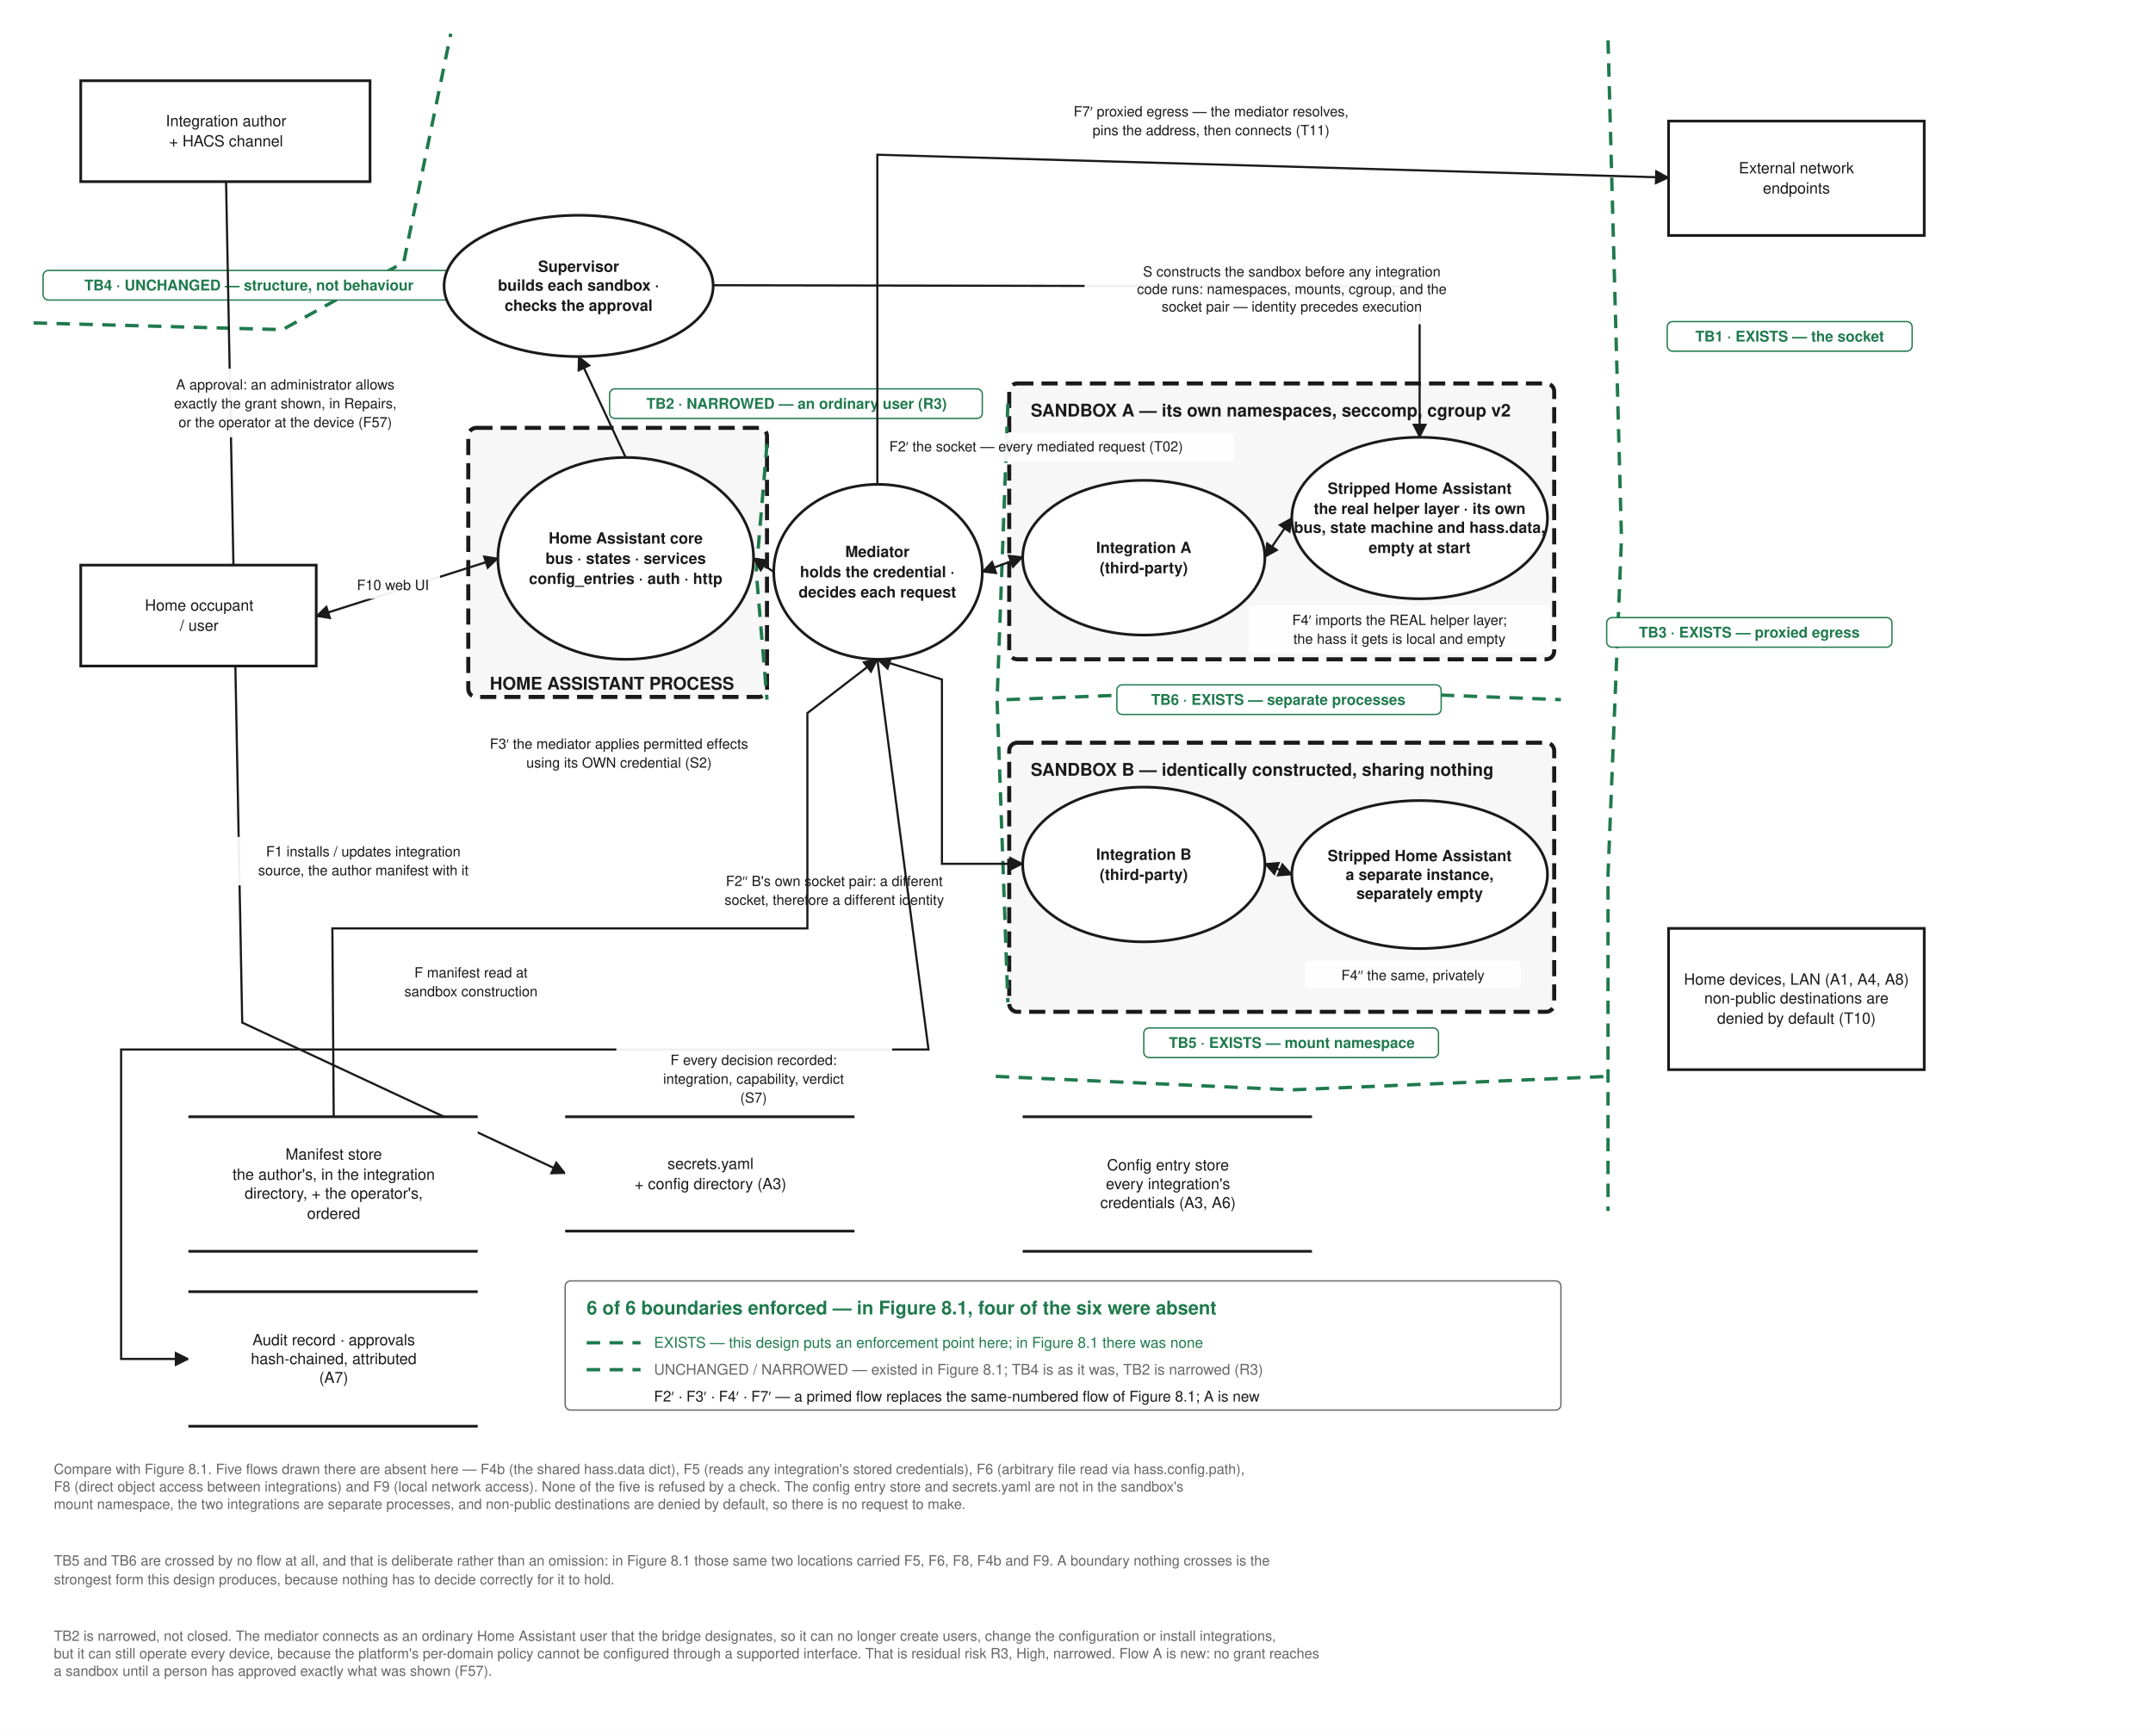
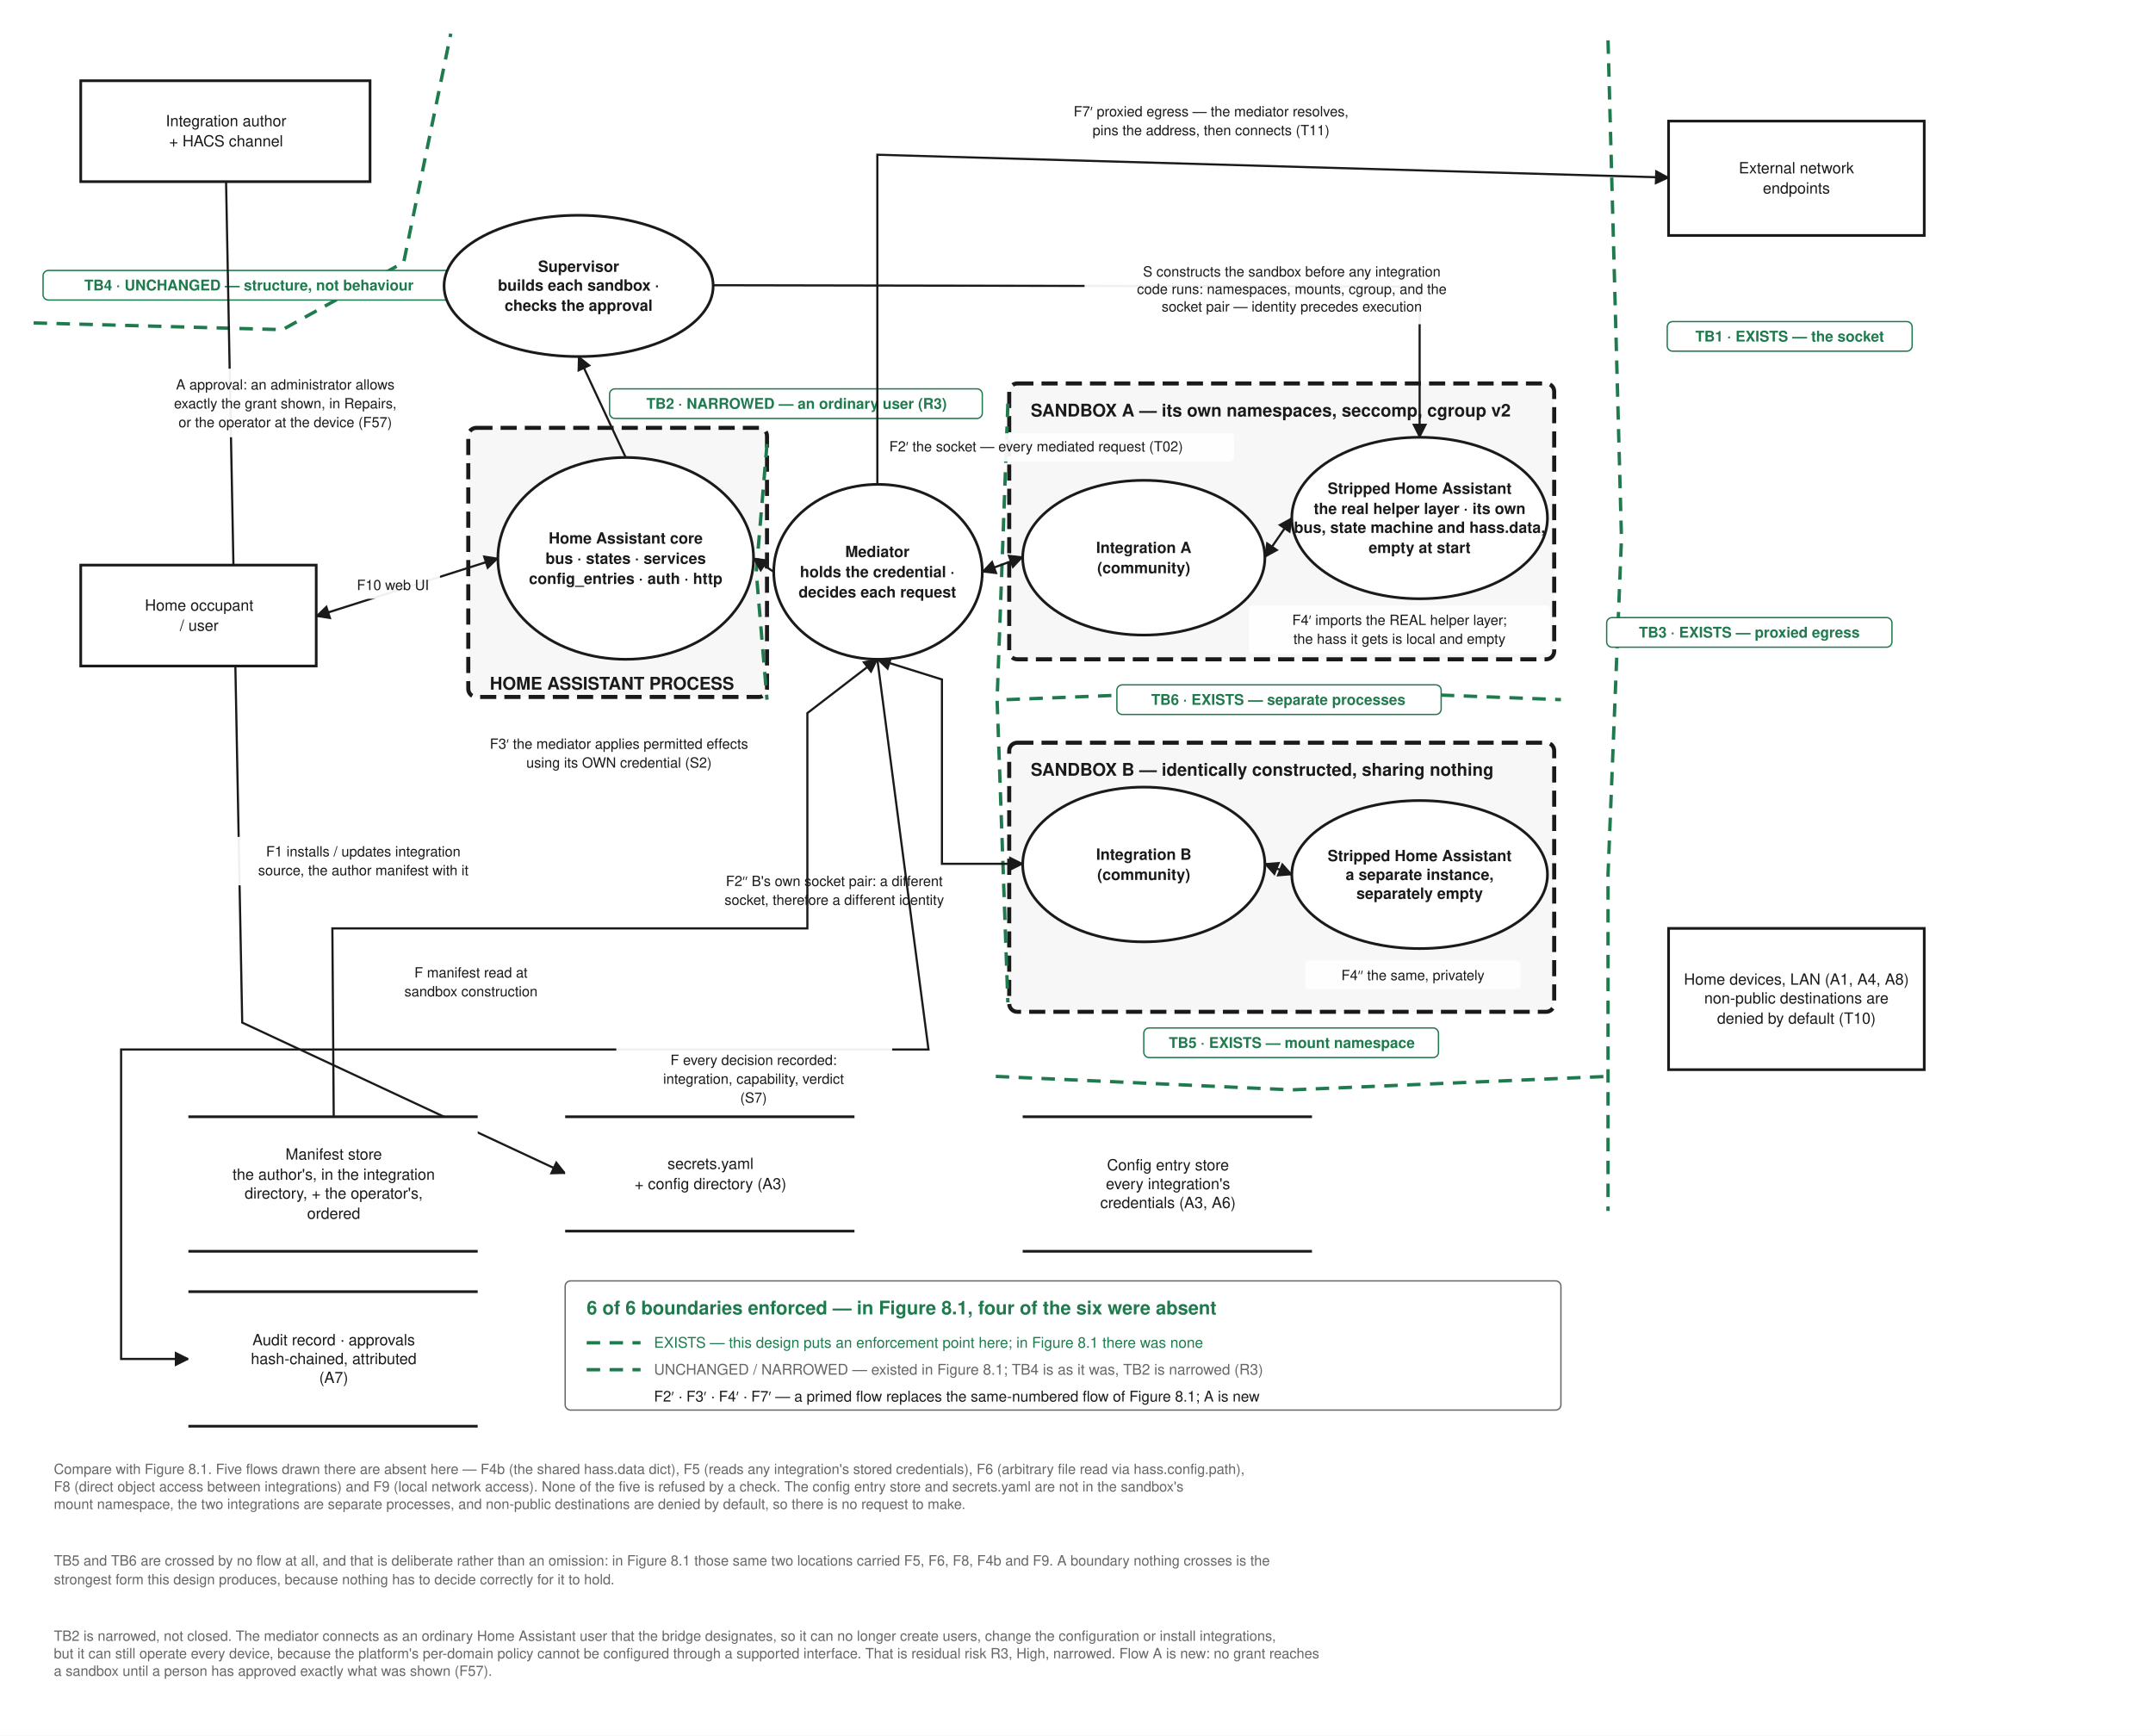
<svg xmlns="http://www.w3.org/2000/svg" width="1600" height="1290" viewBox="0 0 1600 1290">
  <rect width="100%" height="100%" fill="#ffffff" />
  <defs>
    <marker id="ar" viewBox="0 0 10 10" refX="9" refY="5" markerWidth="7" markerHeight="7" orient="auto-start-reverse">
      <path d="M0,0 L10,5 L0,10 z" fill="#1a1a1a" />
    </marker>
  </defs>
  <rect x="348" y="318" width="222" height="200" fill="#f7f7f7" stroke="#1a1a1a" stroke-width="3" stroke-dasharray="12 6" rx="6" />
  <text x="364" y="508" font-size="13" fill="#1a1a1a" font-weight="bold" text-anchor="start" font-family="Helvetica,Arial,sans-serif" dominant-baseline="middle">HOME ASSISTANT PROCESS</text>
  <rect x="750" y="285" width="405" height="205" fill="#f7f7f7" stroke="#1a1a1a" stroke-width="3" stroke-dasharray="12 6" rx="6" />
  <text x="766" y="305" font-size="13" fill="#1a1a1a" font-weight="bold" text-anchor="start" font-family="Helvetica,Arial,sans-serif" dominant-baseline="middle">SANDBOX A — its own namespaces, seccomp, cgroup v2</text>
  <rect x="750" y="552" width="405" height="200" fill="#f7f7f7" stroke="#1a1a1a" stroke-width="3" stroke-dasharray="12 6" rx="6" />
  <text x="766" y="572" font-size="13" fill="#1a1a1a" font-weight="bold" text-anchor="start" font-family="Helvetica,Arial,sans-serif" dominant-baseline="middle">SANDBOX B — identically constructed, sharing nothing</text>
  <path d="M 25,240 L 210,245 L 300,195 L 335,25" fill="none" stroke="#1f7a4d" stroke-width="2.5" stroke-dasharray="10 7" />
  <rect x="32" y="201" width="307" height="22" fill="#ffffff" stroke="#1f7a4d" stroke-width="1" rx="4" />
  <text x="185" y="212" font-size="11" fill="#1f7a4d" font-weight="bold" text-anchor="middle" font-family="Helvetica,Arial,sans-serif" dominant-baseline="middle">TB4 · UNCHANGED — structure, not behaviour</text>
  <path d="M 570,330 L 562,425 L 570,520" fill="none" stroke="#1f7a4d" stroke-width="2.5" stroke-dasharray="10 7" />
  <rect x="453" y="289" width="277" height="22" fill="#ffffff" stroke="#1f7a4d" stroke-width="1" rx="4" />
  <text x="592" y="300" font-size="11" fill="#1f7a4d" font-weight="bold" text-anchor="middle" font-family="Helvetica,Arial,sans-serif" dominant-baseline="middle">TB2 · NARROWED — an ordinary user (R3)</text>
  <path d="M 749,300 L 741,520 L 749,745" fill="none" stroke="#1f7a4d" stroke-width="2.5" stroke-dasharray="10 7" />
  <rect x="1239" y="239" width="182" height="22" fill="#ffffff" stroke="#1f7a4d" stroke-width="1" rx="4" />
  <text x="1330" y="250" font-size="11" fill="#1f7a4d" font-weight="bold" text-anchor="middle" font-family="Helvetica,Arial,sans-serif" dominant-baseline="middle">TB1 · EXISTS — the socket</text>
  <path d="M 1195,30 L 1205,400 L 1195,650 L 1195,900" fill="none" stroke="#1f7a4d" stroke-width="2.5" stroke-dasharray="10 7" />
  <rect x="1194" y="459" width="212" height="22" fill="#ffffff" stroke="#1f7a4d" stroke-width="1" rx="4" />
  <text x="1300" y="470" font-size="11" fill="#1f7a4d" font-weight="bold" text-anchor="middle" font-family="Helvetica,Arial,sans-serif" dominant-baseline="middle">TB3 · EXISTS — proxied egress</text>
  <path d="M 740,800 L 960,810 L 1195,800" fill="none" stroke="#1f7a4d" stroke-width="2.5" stroke-dasharray="10 7" />
  <rect x="850" y="764" width="219" height="22" fill="#ffffff" stroke="#1f7a4d" stroke-width="1" rx="4" />
  <text x="960" y="775" font-size="11" fill="#1f7a4d" font-weight="bold" text-anchor="middle" font-family="Helvetica,Arial,sans-serif" dominant-baseline="middle">TB5 · EXISTS — mount namespace</text>
  <path d="M 748,520 L 950,512 L 1160,520" fill="none" stroke="#1f7a4d" stroke-width="2.5" stroke-dasharray="10 7" />
  <rect x="830" y="509" width="241" height="22" fill="#ffffff" stroke="#1f7a4d" stroke-width="1" rx="4" />
  <text x="950" y="520" font-size="11" fill="#1f7a4d" font-weight="bold" text-anchor="middle" font-family="Helvetica,Arial,sans-serif" dominant-baseline="middle">TB6 · EXISTS — separate processes</text>
  <path d="M 168,135 L 180,760 L 420,872" fill="none" stroke="#1a1a1a" stroke-width="1.6" marker-end="url(#ar)" />
  <rect x="158" y="622" width="224" height="36" fill="#ffffff" fill-opacity="0.93" rx="3" />
  <text x="270" y="633" font-size="10.5" fill="#1a1a1a" font-weight="normal" text-anchor="middle" font-family="Helvetica,Arial,sans-serif" dominant-baseline="middle">F1  installs / updates integration</text>
  <text x="270" y="647" font-size="10.5" fill="#1a1a1a" font-weight="normal" text-anchor="middle" font-family="Helvetica,Arial,sans-serif" dominant-baseline="middle">source, the author manifest with it</text>
  <path d="M 235,458 L 370,415" fill="none" stroke="#1a1a1a" stroke-width="1.6" marker-end="url(#ar)" marker-start="url(#ar)" />
  <rect x="257" y="424" width="70" height="21" fill="#ffffff" fill-opacity="0.93" rx="3" />
  <text x="292" y="435" font-size="10.5" fill="#1a1a1a" font-weight="normal" text-anchor="middle" font-family="Helvetica,Arial,sans-serif" dominant-baseline="middle">F10  web UI</text>
  <path d="M 530,212 L 1055,213 L 1055,325" fill="none" stroke="#1a1a1a" stroke-width="1.6" marker-end="url(#ar)" />
  <rect x="806" y="190" width="307" height="51" fill="#ffffff" fill-opacity="0.93" rx="3" />
  <text x="960" y="202" font-size="10.5" fill="#1a1a1a" font-weight="normal" text-anchor="middle" font-family="Helvetica,Arial,sans-serif" dominant-baseline="middle">S  constructs the sandbox before any integration</text>
  <text x="960" y="215" font-size="10.5" fill="#1a1a1a" font-weight="normal" text-anchor="middle" font-family="Helvetica,Arial,sans-serif" dominant-baseline="middle">code runs: namespaces, mounts, cgroup, and the</text>
  <text x="960" y="228" font-size="10.5" fill="#1a1a1a" font-weight="normal" text-anchor="middle" font-family="Helvetica,Arial,sans-serif" dominant-baseline="middle">socket pair — identity precedes execution</text>
  <path d="M 760,414 L 730,425" fill="none" stroke="#1a1a1a" stroke-width="1.6" marker-end="url(#ar)" marker-start="url(#ar)" />
  <rect x="623" y="322" width="294" height="21" fill="#ffffff" fill-opacity="0.93" rx="3" />
  <text x="770" y="332" font-size="10.5" fill="#1a1a1a" font-weight="normal" text-anchor="middle" font-family="Helvetica,Arial,sans-serif" dominant-baseline="middle">F2′  the socket — every mediated request (T02)</text>
  <path d="M 760,642 L 700,642 L 700,505 L 652,490" fill="none" stroke="#1a1a1a" stroke-width="1.6" marker-end="url(#ar)" marker-start="url(#ar)" />
  <rect x="498" y="644" width="243" height="36" fill="#ffffff" fill-opacity="0.93" rx="3" />
  <text x="620" y="655" font-size="10.5" fill="#1a1a1a" font-weight="normal" text-anchor="middle" font-family="Helvetica,Arial,sans-serif" dominant-baseline="middle">F2′′  B's own socket pair: a different</text>
  <text x="620" y="669" font-size="10.5" fill="#1a1a1a" font-weight="normal" text-anchor="middle" font-family="Helvetica,Arial,sans-serif" dominant-baseline="middle">socket, therefore a different identity</text>
  <path d="M 575,425 L 560,415" fill="none" stroke="#1a1a1a" stroke-width="1.6" marker-end="url(#ar)" />
  <rect x="322" y="542" width="275" height="36" fill="#ffffff" fill-opacity="0.93" rx="3" />
  <text x="460" y="553" font-size="10.5" fill="#1a1a1a" font-weight="normal" text-anchor="middle" font-family="Helvetica,Arial,sans-serif" dominant-baseline="middle">F3′  the mediator applies permitted effects</text>
  <text x="460" y="567" font-size="10.5" fill="#1a1a1a" font-weight="normal" text-anchor="middle" font-family="Helvetica,Arial,sans-serif" dominant-baseline="middle">using its OWN credential (S2)</text>
  <path d="M 652,360 L 652,115 L 1240,132" fill="none" stroke="#1a1a1a" stroke-width="1.6" marker-end="url(#ar)" />
  <rect x="759" y="72" width="282" height="36" fill="#ffffff" fill-opacity="0.93" rx="3" />
  <text x="900" y="83" font-size="10.5" fill="#1a1a1a" font-weight="normal" text-anchor="middle" font-family="Helvetica,Arial,sans-serif" dominant-baseline="middle">F7′  proxied egress — the mediator resolves,</text>
  <text x="900" y="97" font-size="10.5" fill="#1a1a1a" font-weight="normal" text-anchor="middle" font-family="Helvetica,Arial,sans-serif" dominant-baseline="middle">pins the address, then connects (T11)</text>
  <path d="M 940,414 L 960,385" fill="none" stroke="#1a1a1a" stroke-width="1.6" marker-end="url(#ar)" marker-start="url(#ar)" />
  <rect x="928" y="450" width="224" height="36" fill="#ffffff" fill-opacity="0.93" rx="3" />
  <text x="1040" y="461" font-size="10.5" fill="#1a1a1a" font-weight="normal" text-anchor="middle" font-family="Helvetica,Arial,sans-serif" dominant-baseline="middle">F4′  imports the REAL helper layer;</text>
  <text x="1040" y="475" font-size="10.5" fill="#1a1a1a" font-weight="normal" text-anchor="middle" font-family="Helvetica,Arial,sans-serif" dominant-baseline="middle">the hass it gets is local and empty</text>
  <path d="M 940,642 L 960,650" fill="none" stroke="#1a1a1a" stroke-width="1.6" marker-end="url(#ar)" marker-start="url(#ar)" />
  <rect x="970" y="714" width="160" height="21" fill="#ffffff" fill-opacity="0.93" rx="3" />
  <text x="1050" y="725" font-size="10.5" fill="#1a1a1a" font-weight="normal" text-anchor="middle" font-family="Helvetica,Arial,sans-serif" dominant-baseline="middle">F4′′  the same, privately</text>
  <path d="M 465,340 L 430,265" fill="none" stroke="#1a1a1a" stroke-width="1.6" marker-end="url(#ar)" />
  <rect x="97" y="274" width="230" height="51" fill="#ffffff" fill-opacity="0.93" rx="3" />
  <text x="212" y="286" font-size="10.5" fill="#1a1a1a" font-weight="normal" text-anchor="middle" font-family="Helvetica,Arial,sans-serif" dominant-baseline="middle">A  approval: an administrator allows</text>
  <text x="212" y="300" font-size="10.5" fill="#1a1a1a" font-weight="normal" text-anchor="middle" font-family="Helvetica,Arial,sans-serif" dominant-baseline="middle">exactly the grant shown, in Repairs,</text>
  <text x="212" y="314" font-size="10.5" fill="#1a1a1a" font-weight="normal" text-anchor="middle" font-family="Helvetica,Arial,sans-serif" dominant-baseline="middle">or the operator at the device (F57)</text>
  <path d="M 248,830 L 247,690 L 600,690 L 600,530 L 652,490" fill="none" stroke="#1a1a1a" stroke-width="1.6" marker-end="url(#ar)" />
  <rect x="286" y="712" width="128" height="36" fill="#ffffff" fill-opacity="0.93" rx="3" />
  <text x="350" y="723" font-size="10.5" fill="#1a1a1a" font-weight="normal" text-anchor="middle" font-family="Helvetica,Arial,sans-serif" dominant-baseline="middle">F  manifest read at</text>
  <text x="350" y="737" font-size="10.5" fill="#1a1a1a" font-weight="normal" text-anchor="middle" font-family="Helvetica,Arial,sans-serif" dominant-baseline="middle">sandbox construction</text>
  <path d="M 652,490 L 690,780 L 90,780 L 90,1010 L 140,1010" fill="none" stroke="#1a1a1a" stroke-width="1.6" marker-end="url(#ar)" />
  <rect x="458" y="776" width="205" height="51" fill="#ffffff" fill-opacity="0.93" rx="3" />
  <text x="560" y="788" font-size="10.5" fill="#1a1a1a" font-weight="normal" text-anchor="middle" font-family="Helvetica,Arial,sans-serif" dominant-baseline="middle">F  every decision recorded:</text>
  <text x="560" y="802" font-size="10.5" fill="#1a1a1a" font-weight="normal" text-anchor="middle" font-family="Helvetica,Arial,sans-serif" dominant-baseline="middle">integration, capability, verdict</text>
  <text x="560" y="816" font-size="10.5" fill="#1a1a1a" font-weight="normal" text-anchor="middle" font-family="Helvetica,Arial,sans-serif" dominant-baseline="middle">(S7)</text>
  <rect x="60" y="60" width="215" height="75" fill="#ffffff" stroke="#1a1a1a" stroke-width="2" />
  <text x="168" y="90" font-size="11.5" fill="#1a1a1a" font-weight="normal" text-anchor="middle" font-family="Helvetica,Arial,sans-serif" dominant-baseline="middle">Integration author</text>
  <text x="168" y="105" font-size="11.5" fill="#1a1a1a" font-weight="normal" text-anchor="middle" font-family="Helvetica,Arial,sans-serif" dominant-baseline="middle">+ HACS channel</text>
  <rect x="1240" y="90" width="190" height="85" fill="#ffffff" stroke="#1a1a1a" stroke-width="2" />
  <text x="1335" y="125" font-size="11.5" fill="#1a1a1a" font-weight="normal" text-anchor="middle" font-family="Helvetica,Arial,sans-serif" dominant-baseline="middle">External network</text>
  <text x="1335" y="140" font-size="11.5" fill="#1a1a1a" font-weight="normal" text-anchor="middle" font-family="Helvetica,Arial,sans-serif" dominant-baseline="middle">endpoints</text>
  <rect x="60" y="420" width="175" height="75" fill="#ffffff" stroke="#1a1a1a" stroke-width="2" />
  <text x="148" y="450" font-size="11.5" fill="#1a1a1a" font-weight="normal" text-anchor="middle" font-family="Helvetica,Arial,sans-serif" dominant-baseline="middle">Home occupant</text>
  <text x="148" y="465" font-size="11.5" fill="#1a1a1a" font-weight="normal" text-anchor="middle" font-family="Helvetica,Arial,sans-serif" dominant-baseline="middle">/ user</text>
  <rect x="1240" y="690" width="190" height="105" fill="#ffffff" stroke="#1a1a1a" stroke-width="2" />
  <text x="1335" y="728" font-size="11.5" fill="#1a1a1a" font-weight="normal" text-anchor="middle" font-family="Helvetica,Arial,sans-serif" dominant-baseline="middle">Home devices, LAN (A1, A4, A8)</text>
  <text x="1335" y="742" font-size="11.5" fill="#1a1a1a" font-weight="normal" text-anchor="middle" font-family="Helvetica,Arial,sans-serif" dominant-baseline="middle">non-public destinations are</text>
  <text x="1335" y="757" font-size="11.5" fill="#1a1a1a" font-weight="normal" text-anchor="middle" font-family="Helvetica,Arial,sans-serif" dominant-baseline="middle">denied by default (T10)</text>
  <ellipse cx="465.0" cy="415.0" rx="95.0" ry="75.0" fill="#ffffff" stroke="#1a1a1a" stroke-width="2" />
  <text x="465" y="400" font-size="11.5" fill="#1a1a1a" font-weight="bold" text-anchor="middle" font-family="Helvetica,Arial,sans-serif" dominant-baseline="middle">Home Assistant core</text>
  <text x="465" y="415" font-size="11.5" fill="#1a1a1a" font-weight="bold" text-anchor="middle" font-family="Helvetica,Arial,sans-serif" dominant-baseline="middle">bus · states · services</text>
  <text x="465" y="430" font-size="11.5" fill="#1a1a1a" font-weight="bold" text-anchor="middle" font-family="Helvetica,Arial,sans-serif" dominant-baseline="middle">config_entries · auth · http</text>
  <ellipse cx="430.0" cy="212.5" rx="100.0" ry="52.5" fill="#ffffff" stroke="#1a1a1a" stroke-width="2" />
  <text x="430" y="198" font-size="11.5" fill="#1a1a1a" font-weight="bold" text-anchor="middle" font-family="Helvetica,Arial,sans-serif" dominant-baseline="middle">Supervisor</text>
  <text x="430" y="212" font-size="11.5" fill="#1a1a1a" font-weight="bold" text-anchor="middle" font-family="Helvetica,Arial,sans-serif" dominant-baseline="middle">builds each sandbox ·</text>
  <text x="430" y="227" font-size="11.5" fill="#1a1a1a" font-weight="bold" text-anchor="middle" font-family="Helvetica,Arial,sans-serif" dominant-baseline="middle">checks the approval</text>
  <ellipse cx="652.5" cy="425.0" rx="77.5" ry="65.0" fill="#ffffff" stroke="#1a1a1a" stroke-width="2" />
  <text x="652" y="410" font-size="11.5" fill="#1a1a1a" font-weight="bold" text-anchor="middle" font-family="Helvetica,Arial,sans-serif" dominant-baseline="middle">Mediator</text>
  <text x="652" y="425" font-size="11.5" fill="#1a1a1a" font-weight="bold" text-anchor="middle" font-family="Helvetica,Arial,sans-serif" dominant-baseline="middle">holds the credential ·</text>
  <text x="652" y="440" font-size="11.5" fill="#1a1a1a" font-weight="bold" text-anchor="middle" font-family="Helvetica,Arial,sans-serif" dominant-baseline="middle">decides each request</text>
  <ellipse cx="850.0" cy="414.5" rx="90.0" ry="57.5" fill="#ffffff" stroke="#1a1a1a" stroke-width="2" />
  <text x="850" y="407" font-size="11.5" fill="#1a1a1a" font-weight="bold" text-anchor="middle" font-family="Helvetica,Arial,sans-serif" dominant-baseline="middle">Integration A</text>
-   <text x="850" y="422" font-size="11.5" fill="#1a1a1a" font-weight="bold" text-anchor="middle" font-family="Helvetica,Arial,sans-serif" dominant-baseline="middle">(third-party)</text>
+   <text x="850" y="422" font-size="11.5" fill="#1a1a1a" font-weight="bold" text-anchor="middle" font-family="Helvetica,Arial,sans-serif" dominant-baseline="middle">(community)</text>
  <ellipse cx="1055.0" cy="385.0" rx="95.0" ry="60.0" fill="#ffffff" stroke="#1a1a1a" stroke-width="2" />
  <text x="1055" y="363" font-size="11.5" fill="#1a1a1a" font-weight="bold" text-anchor="middle" font-family="Helvetica,Arial,sans-serif" dominant-baseline="middle">Stripped Home Assistant</text>
  <text x="1055" y="378" font-size="11.5" fill="#1a1a1a" font-weight="bold" text-anchor="middle" font-family="Helvetica,Arial,sans-serif" dominant-baseline="middle">the real helper layer · its own</text>
  <text x="1055" y="392" font-size="11.5" fill="#1a1a1a" font-weight="bold" text-anchor="middle" font-family="Helvetica,Arial,sans-serif" dominant-baseline="middle">bus, state machine and hass.data,</text>
  <text x="1055" y="407" font-size="11.5" fill="#1a1a1a" font-weight="bold" text-anchor="middle" font-family="Helvetica,Arial,sans-serif" dominant-baseline="middle">empty at start</text>
  <ellipse cx="850.0" cy="642.5" rx="90.0" ry="57.5" fill="#ffffff" stroke="#1a1a1a" stroke-width="2" />
  <text x="850" y="635" font-size="11.5" fill="#1a1a1a" font-weight="bold" text-anchor="middle" font-family="Helvetica,Arial,sans-serif" dominant-baseline="middle">Integration B</text>
-   <text x="850" y="650" font-size="11.5" fill="#1a1a1a" font-weight="bold" text-anchor="middle" font-family="Helvetica,Arial,sans-serif" dominant-baseline="middle">(third-party)</text>
+   <text x="850" y="650" font-size="11.5" fill="#1a1a1a" font-weight="bold" text-anchor="middle" font-family="Helvetica,Arial,sans-serif" dominant-baseline="middle">(community)</text>
  <ellipse cx="1055.0" cy="650.0" rx="95.0" ry="55.0" fill="#ffffff" stroke="#1a1a1a" stroke-width="2" />
  <text x="1055" y="636" font-size="11.5" fill="#1a1a1a" font-weight="bold" text-anchor="middle" font-family="Helvetica,Arial,sans-serif" dominant-baseline="middle">Stripped Home Assistant</text>
  <text x="1055" y="650" font-size="11.5" fill="#1a1a1a" font-weight="bold" text-anchor="middle" font-family="Helvetica,Arial,sans-serif" dominant-baseline="middle">a separate instance,</text>
  <text x="1055" y="664" font-size="11.5" fill="#1a1a1a" font-weight="bold" text-anchor="middle" font-family="Helvetica,Arial,sans-serif" dominant-baseline="middle">separately empty</text>
  <rect x="420" y="830" width="215" height="85" fill="#ffffff" stroke="none" />
  <line x1="420" y1="830" x2="635" y2="830" stroke="#1a1a1a" stroke-width="2" />
  <line x1="420" y1="915" x2="635" y2="915" stroke="#1a1a1a" stroke-width="2" />
  <text x="528" y="865" font-size="11.5" fill="#1a1a1a" font-weight="normal" text-anchor="middle" font-family="Helvetica,Arial,sans-serif" dominant-baseline="middle">secrets.yaml</text>
  <text x="528" y="880" font-size="11.5" fill="#1a1a1a" font-weight="normal" text-anchor="middle" font-family="Helvetica,Arial,sans-serif" dominant-baseline="middle">+ config directory (A3)</text>
  <rect x="760" y="830" width="215" height="100" fill="#ffffff" stroke="none" />
  <line x1="760" y1="830" x2="975" y2="830" stroke="#1a1a1a" stroke-width="2" />
  <line x1="760" y1="930" x2="975" y2="930" stroke="#1a1a1a" stroke-width="2" />
  <text x="868" y="866" font-size="11.5" fill="#1a1a1a" font-weight="normal" text-anchor="middle" font-family="Helvetica,Arial,sans-serif" dominant-baseline="middle">Config entry store</text>
  <text x="868" y="880" font-size="11.5" fill="#1a1a1a" font-weight="normal" text-anchor="middle" font-family="Helvetica,Arial,sans-serif" dominant-baseline="middle">every integration's</text>
  <text x="868" y="894" font-size="11.5" fill="#1a1a1a" font-weight="normal" text-anchor="middle" font-family="Helvetica,Arial,sans-serif" dominant-baseline="middle">credentials (A3, A6)</text>
  <rect x="140" y="830" width="215" height="100" fill="#ffffff" stroke="none" />
  <line x1="140" y1="830" x2="355" y2="830" stroke="#1a1a1a" stroke-width="2" />
  <line x1="140" y1="930" x2="355" y2="930" stroke="#1a1a1a" stroke-width="2" />
  <text x="248" y="858" font-size="11.5" fill="#1a1a1a" font-weight="normal" text-anchor="middle" font-family="Helvetica,Arial,sans-serif" dominant-baseline="middle">Manifest store</text>
  <text x="248" y="873" font-size="11.5" fill="#1a1a1a" font-weight="normal" text-anchor="middle" font-family="Helvetica,Arial,sans-serif" dominant-baseline="middle">the author's, in the integration</text>
  <text x="248" y="887" font-size="11.5" fill="#1a1a1a" font-weight="normal" text-anchor="middle" font-family="Helvetica,Arial,sans-serif" dominant-baseline="middle">directory, + the operator's,</text>
  <text x="248" y="902" font-size="11.5" fill="#1a1a1a" font-weight="normal" text-anchor="middle" font-family="Helvetica,Arial,sans-serif" dominant-baseline="middle">ordered</text>
  <rect x="140" y="960" width="215" height="100" fill="#ffffff" stroke="none" />
  <line x1="140" y1="960" x2="355" y2="960" stroke="#1a1a1a" stroke-width="2" />
  <line x1="140" y1="1060" x2="355" y2="1060" stroke="#1a1a1a" stroke-width="2" />
  <text x="248" y="996" font-size="11.5" fill="#1a1a1a" font-weight="normal" text-anchor="middle" font-family="Helvetica,Arial,sans-serif" dominant-baseline="middle">Audit record · approvals</text>
  <text x="248" y="1010" font-size="11.5" fill="#1a1a1a" font-weight="normal" text-anchor="middle" font-family="Helvetica,Arial,sans-serif" dominant-baseline="middle">hash-chained, attributed</text>
  <text x="248" y="1024" font-size="11.5" fill="#1a1a1a" font-weight="normal" text-anchor="middle" font-family="Helvetica,Arial,sans-serif" dominant-baseline="middle">(A7)</text>
  <rect x="420" y="952" width="740" height="96" fill="#ffffff" stroke="#666666" stroke-width="1" rx="4" />
  <text x="436" y="972" font-size="14" fill="#1f7a4d" font-weight="bold" text-anchor="start" font-family="Helvetica,Arial,sans-serif" dominant-baseline="middle">6 of 6 boundaries enforced — in Figure 8.1, four of the six were absent</text>
  <line x1="436" y1="998" x2="476" y2="998" stroke="#1f7a4d" stroke-width="2.5" stroke-dasharray="10 7" />
  <text x="486" y="998" font-size="11" fill="#1f7a4d" font-weight="normal" text-anchor="start" font-family="Helvetica,Arial,sans-serif" dominant-baseline="middle">EXISTS — this design puts an enforcement point here; in Figure 8.1 there was none</text>
  <line x1="436" y1="1018" x2="476" y2="1018" stroke="#1f7a4d" stroke-width="2.5" stroke-dasharray="10 7" />
  <text x="486" y="1018" font-size="11" fill="#666666" font-weight="normal" text-anchor="start" font-family="Helvetica,Arial,sans-serif" dominant-baseline="middle">UNCHANGED / NARROWED — existed in Figure 8.1; TB4 is as it was, TB2 is narrowed (R3)</text>
  <text x="486" y="1038" font-size="11" fill="#1a1a1a" font-weight="normal" text-anchor="start" font-family="Helvetica,Arial,sans-serif" dominant-baseline="middle">F2′ · F3′ · F4′ · F7′ — a primed flow replaces the same-numbered flow of Figure 8.1; A is new</text>
  <text x="40" y="1092" font-size="10.5" fill="#666666" font-weight="normal" text-anchor="start" font-family="Helvetica,Arial,sans-serif" dominant-baseline="middle">Compare with Figure 8.1. Five flows drawn there are absent here — F4b (the shared hass.data dict), F5 (reads any integration's stored credentials), F6 (arbitrary file read via hass.config.path),</text>
  <text x="40" y="1105" font-size="10.5" fill="#666666" font-weight="normal" text-anchor="start" font-family="Helvetica,Arial,sans-serif" dominant-baseline="middle">F8 (direct object access between integrations) and F9 (local network access). None of the five is refused by a check. The config entry store and secrets.yaml are not in the sandbox's</text>
  <text x="40" y="1118" font-size="10.5" fill="#666666" font-weight="normal" text-anchor="start" font-family="Helvetica,Arial,sans-serif" dominant-baseline="middle">mount namespace, the two integrations are separate processes, and non-public destinations are denied by default, so there is no request to make.</text>
  <text x="40" y="1160" font-size="10.5" fill="#666666" font-weight="normal" text-anchor="start" font-family="Helvetica,Arial,sans-serif" dominant-baseline="middle">TB5 and TB6 are crossed by no flow at all, and that is deliberate rather than an omission: in Figure 8.1 those same two locations carried F5, F6, F8, F4b and F9. A boundary nothing crosses is the</text>
  <text x="40" y="1174" font-size="10.5" fill="#666666" font-weight="normal" text-anchor="start" font-family="Helvetica,Arial,sans-serif" dominant-baseline="middle">strongest form this design produces, because nothing has to decide correctly for it to hold.</text>
  <text x="40" y="1216" font-size="10.5" fill="#666666" font-weight="normal" text-anchor="start" font-family="Helvetica,Arial,sans-serif" dominant-baseline="middle">TB2 is narrowed, not closed. The mediator connects as an ordinary Home Assistant user that the bridge designates, so it can no longer create users, change the configuration or install integrations,</text>
  <text x="40" y="1229" font-size="10.5" fill="#666666" font-weight="normal" text-anchor="start" font-family="Helvetica,Arial,sans-serif" dominant-baseline="middle">but it can still operate every device, because the platform's per-domain policy cannot be configured through a supported interface. That is residual risk R3, High, narrowed. Flow A is new: no grant reaches</text>
  <text x="40" y="1242" font-size="10.5" fill="#666666" font-weight="normal" text-anchor="start" font-family="Helvetica,Arial,sans-serif" dominant-baseline="middle">a sandbox until a person has approved exactly what was shown (F57).</text>
</svg>
